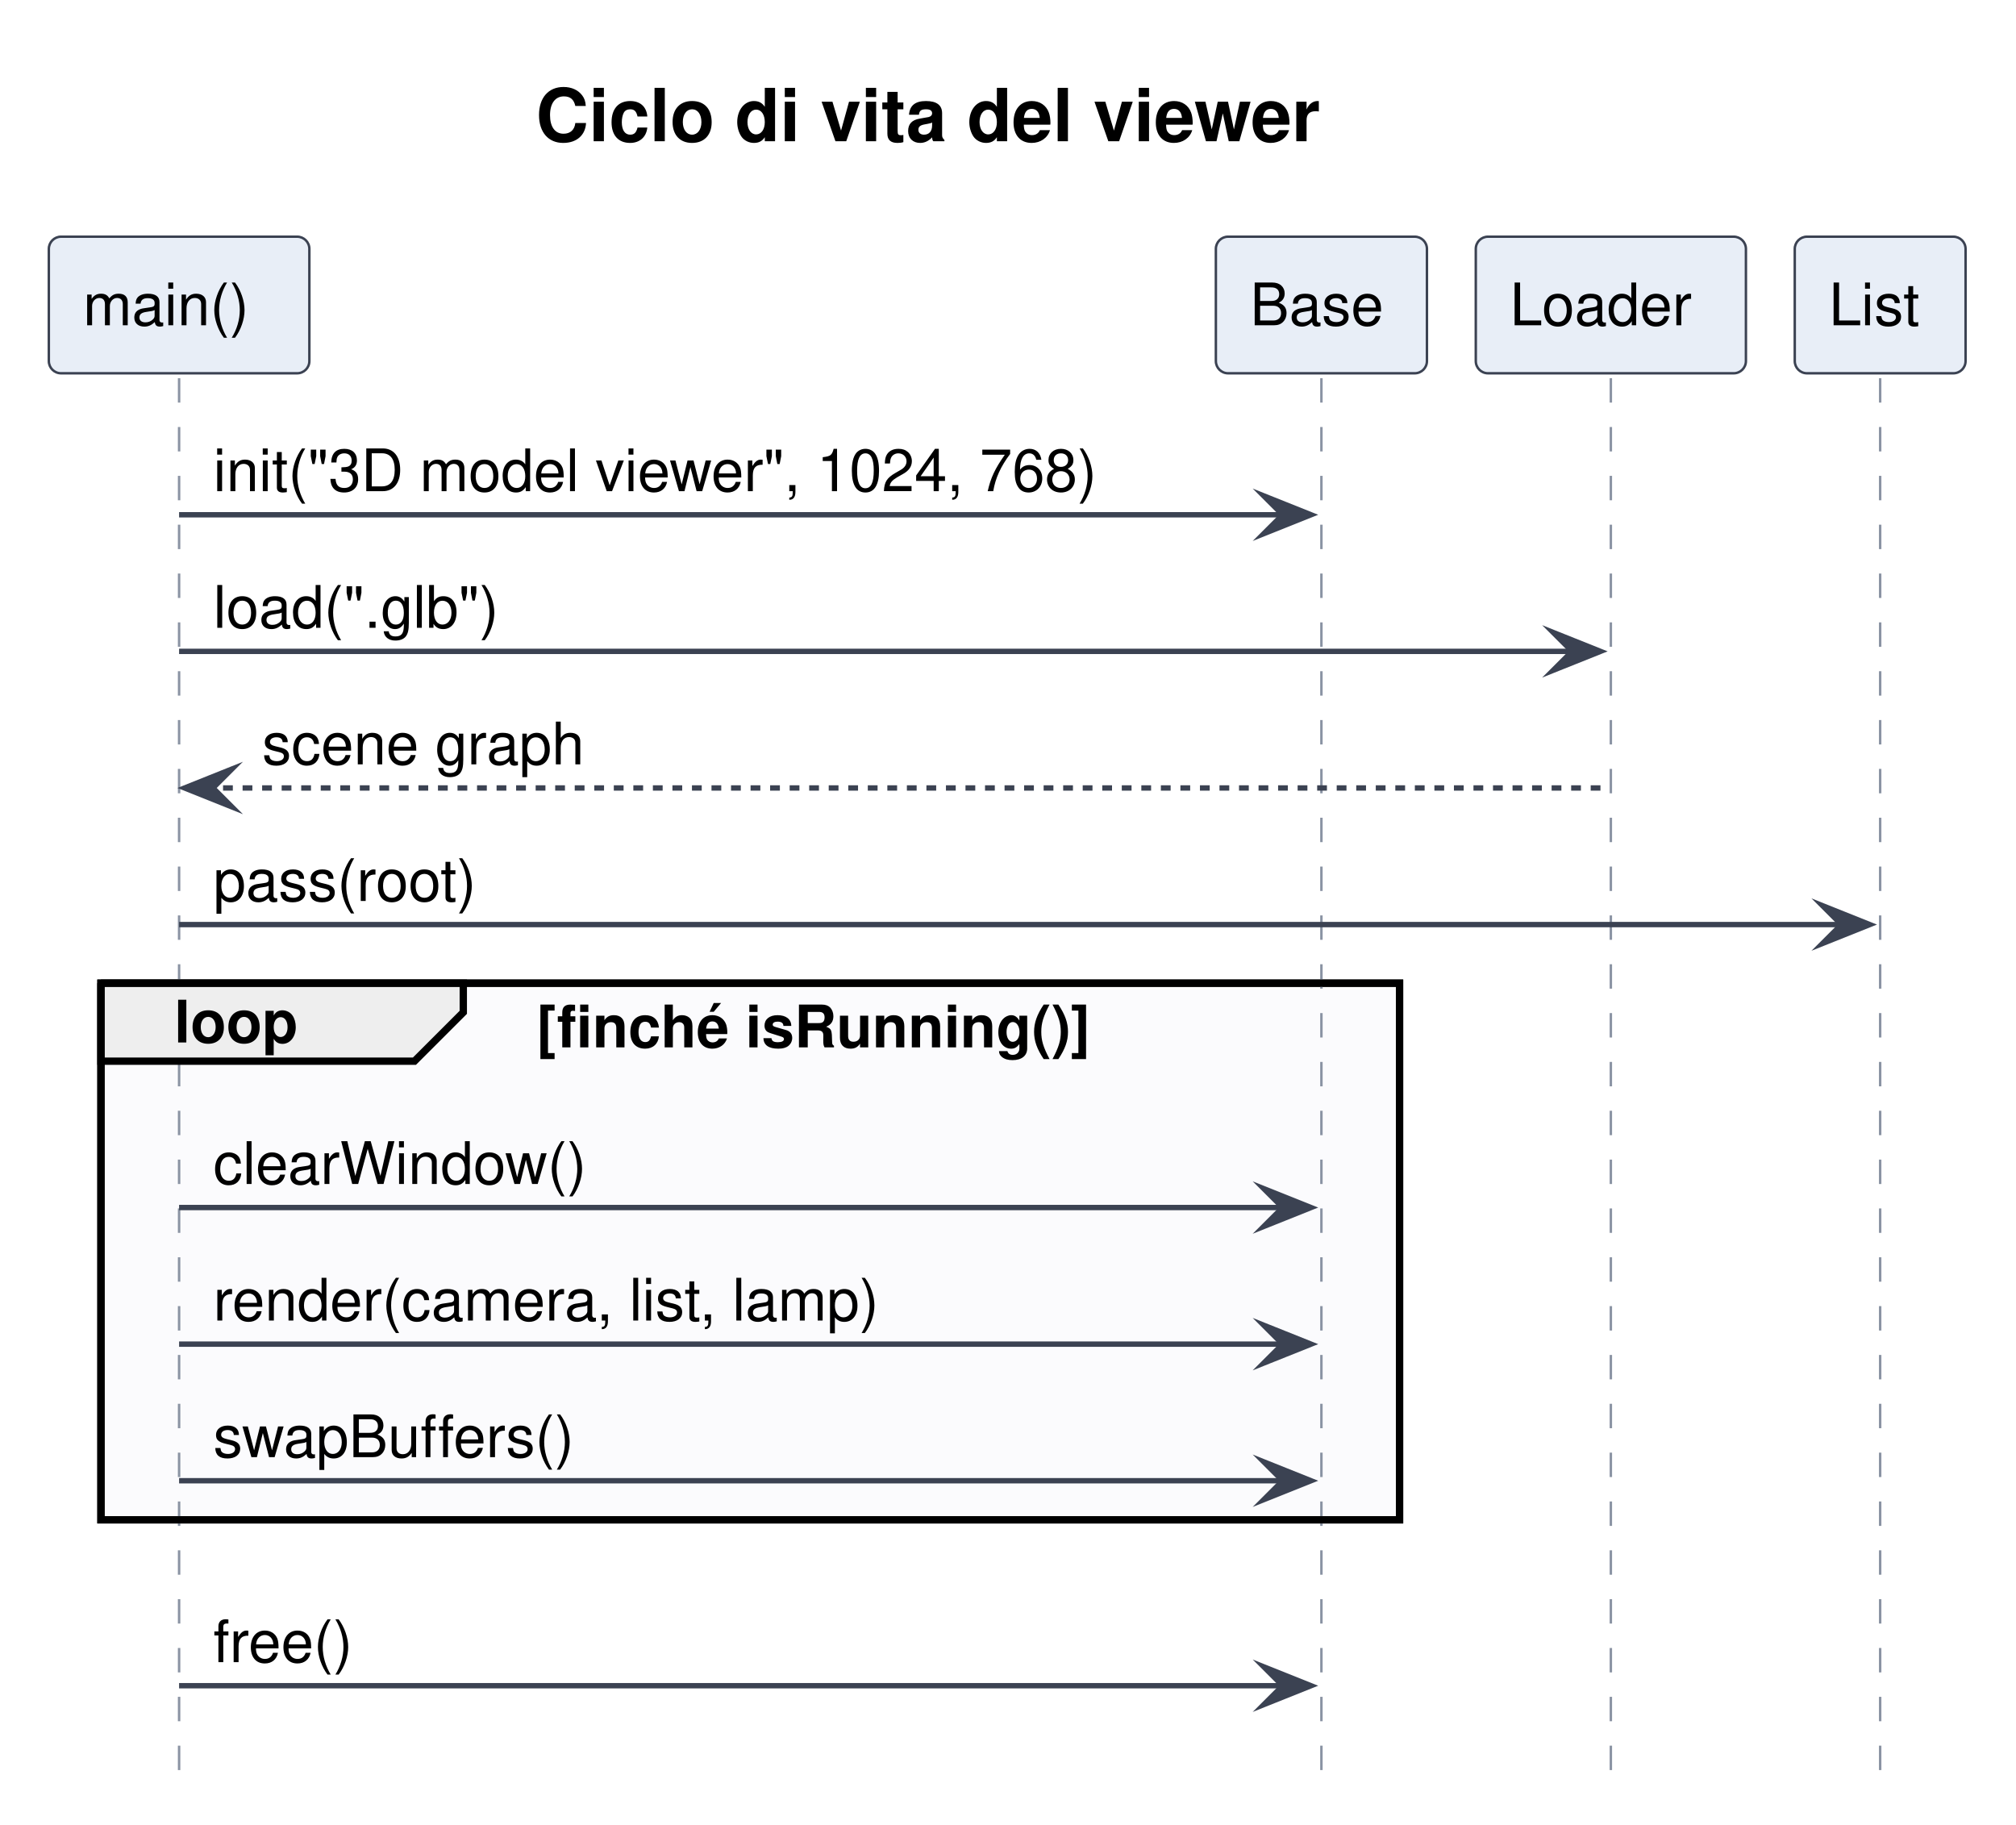
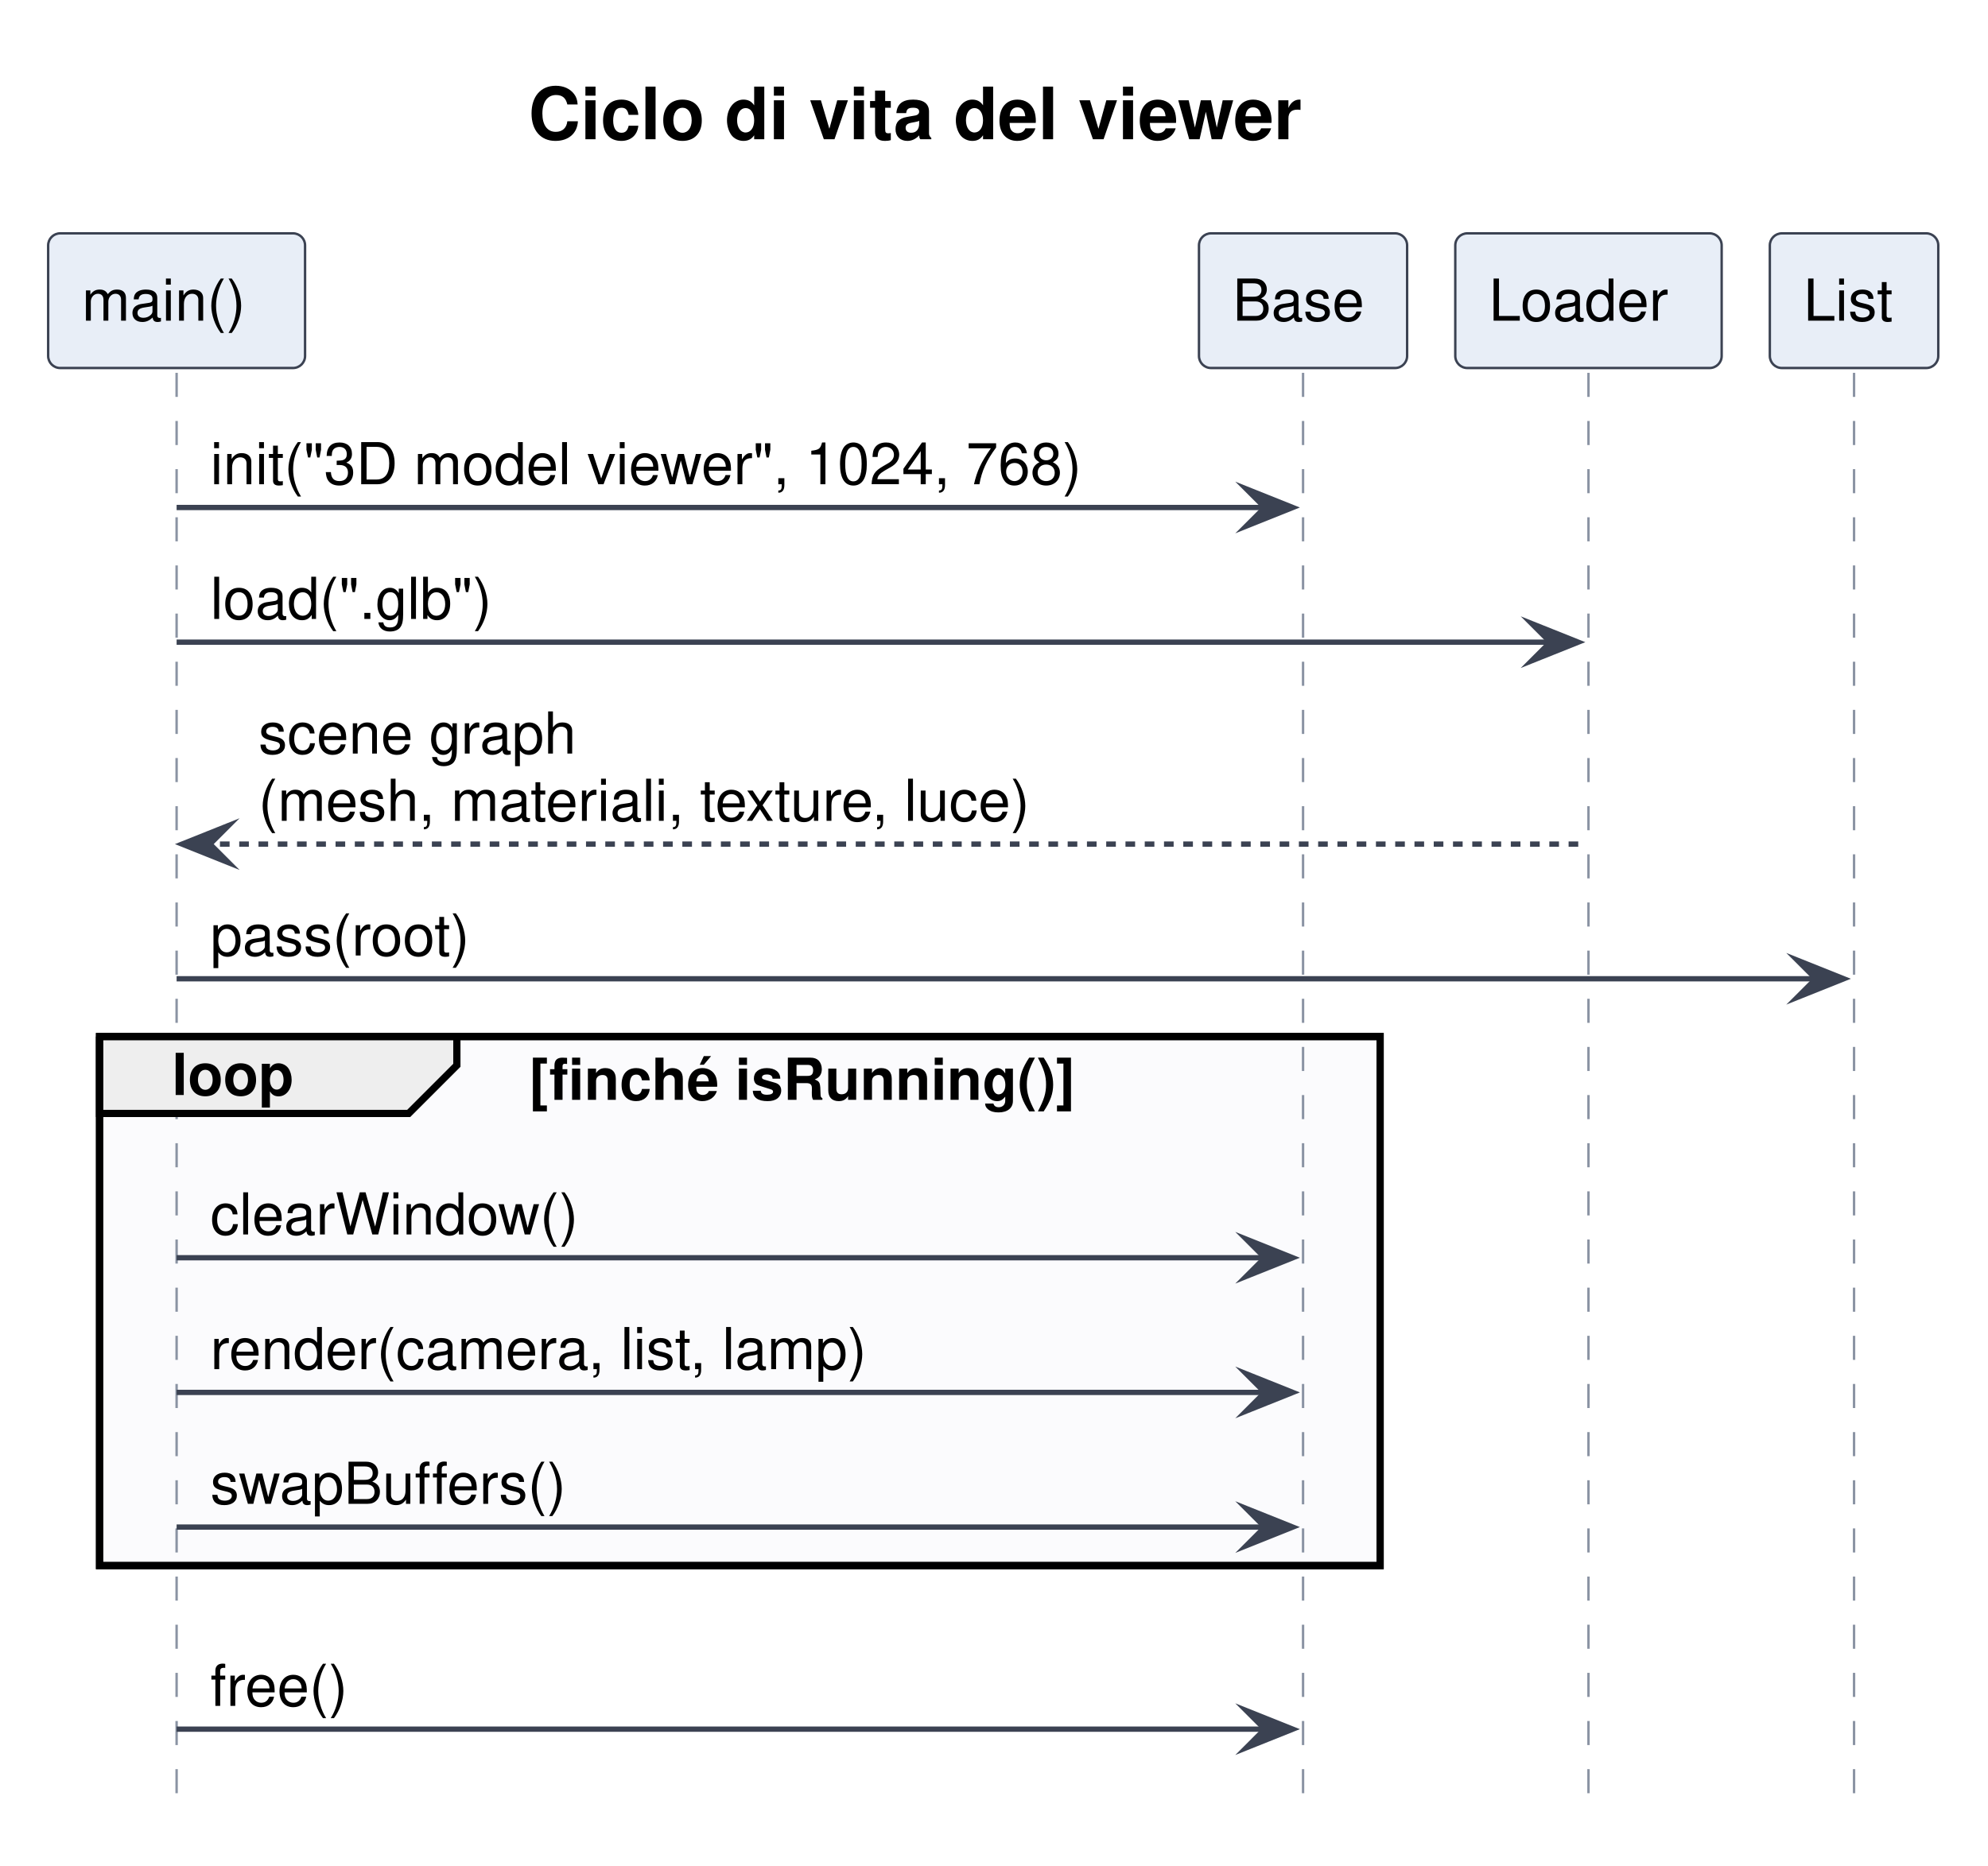
- <svg xmlns="http://www.w3.org/2000/svg" version="1.1" data-diagram-type="SEQUENCE" style="width:473px;height:428px;background:#FFFFFF;" width="473.229px" height="428.542px" viewBox="0 0 473 428" zoomAndPan="magnify" preserveAspectRatio="none" contentStyleType="text/css">
+ <svg xmlns="http://www.w3.org/2000/svg" version="1.1" data-diagram-type="SEQUENCE" style="width:473px;height:444px;background:#FFFFFF;" width="473.229px" height="444.583px" viewBox="0 0 473 444" zoomAndPan="magnify" preserveAspectRatio="none" contentStyleType="text/css">
  <defs />
  <g font-family="sans-serif" lengthAdjust="spacing">
    <g class="title" data-source-line="2">
      <text x="125.717" y="33.141" fill="#000" font-size="17.188" textLength="220.047" font-weight="700" font-family="Helvetica">Ciclo di vita del viewer</text>
    </g>
-     <rect x="23.688" y="230.662" width="304.678" height="125.898" fill="#FBFBFD" style="stroke:#FBFBFD;stroke-width:1.146;" />
-     <rect x="23.688" y="230.662" width="304.678" height="125.898" fill="none" style="stroke:#000;stroke-width:1.719;" />
+     <rect x="23.688" y="246.667" width="304.678" height="125.898" fill="#FBFBFD" style="stroke:#FBFBFD;stroke-width:1.146;" />
+     <rect x="23.688" y="246.667" width="304.678" height="125.898" fill="none" style="stroke:#000;stroke-width:1.719;" />
    <g class="participant-lifeline" data-qualified-name="main" data-entity-uid="part1" id="part1-lifeline" data-source-line="5">
      <g>
-         <rect x="38.011" y="88.722" width="9.167" height="327.386" fill="#000" fill-opacity="0" />
-         <line x1="42.021" y1="88.722" x2="42.021" y2="416.108" style="stroke:#8A93A3;stroke-width:0.573;stroke-dasharray:5.729,5.729;" />
+         <rect x="38.011" y="88.722" width="9.167" height="343.392" fill="#000" fill-opacity="0" />
+         <line x1="42.021" y1="88.722" x2="42.021" y2="432.113" style="stroke:#8A93A3;stroke-width:0.573;stroke-dasharray:5.729,5.729;" />
      </g>
    </g>
    <g class="participant-lifeline" data-qualified-name="eng" data-entity-uid="part2" id="part2-lifeline" data-source-line="6">
      <g>
-         <rect x="306.021" y="88.722" width="9.167" height="327.386" fill="#000" fill-opacity="0" />
-         <line x1="310.032" y1="88.722" x2="310.032" y2="416.108" style="stroke:#8A93A3;stroke-width:0.573;stroke-dasharray:5.729,5.729;" />
+         <rect x="306.021" y="88.722" width="9.167" height="343.392" fill="#000" fill-opacity="0" />
+         <line x1="310.032" y1="88.722" x2="310.032" y2="432.113" style="stroke:#8A93A3;stroke-width:0.573;stroke-dasharray:5.729,5.729;" />
      </g>
    </g>
    <g class="participant-lifeline" data-qualified-name="loader" data-entity-uid="part3" id="part3-lifeline" data-source-line="7">
      <g>
-         <rect x="373.932" y="88.722" width="9.167" height="327.386" fill="#000" fill-opacity="0" />
-         <line x1="377.943" y1="88.722" x2="377.943" y2="416.108" style="stroke:#8A93A3;stroke-width:0.573;stroke-dasharray:5.729,5.729;" />
+         <rect x="373.932" y="88.722" width="9.167" height="343.392" fill="#000" fill-opacity="0" />
+         <line x1="377.943" y1="88.722" x2="377.943" y2="432.113" style="stroke:#8A93A3;stroke-width:0.573;stroke-dasharray:5.729,5.729;" />
      </g>
    </g>
    <g class="participant-lifeline" data-qualified-name="list" data-entity-uid="part4" id="part4-lifeline" data-source-line="8">
      <g>
-         <rect x="437.12" y="88.722" width="9.167" height="327.386" fill="#000" fill-opacity="0" />
-         <line x1="441.13" y1="88.722" x2="441.13" y2="416.108" style="stroke:#8A93A3;stroke-width:0.573;stroke-dasharray:5.729,5.729;" />
+         <rect x="437.12" y="88.722" width="9.167" height="343.392" fill="#000" fill-opacity="0" />
+         <line x1="441.13" y1="88.722" x2="441.13" y2="432.113" style="stroke:#8A93A3;stroke-width:0.573;stroke-dasharray:5.729,5.729;" />
      </g>
    </g>
    <g class="participant participant-head" data-qualified-name="main" data-entity-uid="part1" id="part1-head" data-source-line="5">
      <rect x="11.458" y="55.528" width="61.125" height="32.048" fill="#E8EEF7" style="stroke:#3B4252;stroke-width:0.573;" rx="2.865" ry="2.865" />
      <text x="19.479" y="76.312" fill="#000" font-size="13.75" textLength="45.084" font-family="Helvetica">main()</text>
    </g>
    <g class="participant participant-head" data-qualified-name="eng" data-entity-uid="part2" id="part2-head" data-source-line="6">
      <rect x="285.27" y="55.528" width="49.524" height="32.048" fill="#E8EEF7" style="stroke:#3B4252;stroke-width:0.573;" rx="2.865" ry="2.865" />
      <text x="293.291" y="76.312" fill="#000" font-size="13.75" textLength="33.482" font-family="Helvetica">Base</text>
    </g>
    <g class="participant participant-head" data-qualified-name="loader" data-entity-uid="part3" id="part3-head" data-source-line="7">
      <rect x="346.252" y="55.528" width="63.381" height="32.048" fill="#E8EEF7" style="stroke:#3B4252;stroke-width:0.573;" rx="2.865" ry="2.865" />
      <text x="354.273" y="76.312" fill="#000" font-size="13.75" textLength="47.339" font-family="Helvetica">Loader</text>
    </g>
    <g class="participant participant-head" data-qualified-name="list" data-entity-uid="part4" id="part4-head" data-source-line="8">
      <rect x="421.092" y="55.528" width="40.077" height="32.048" fill="#E8EEF7" style="stroke:#3B4252;stroke-width:0.573;" rx="2.865" ry="2.865" />
      <text x="429.112" y="76.312" fill="#000" font-size="13.75" textLength="24.036" font-family="Helvetica">List</text>
    </g>
    <g class="message" data-entity-1="part1" data-entity-2="part2" id="msg1" data-source-line="10">
      <polygon points="296.282,116.186,307.74,120.769,296.282,125.352,300.865,120.769" fill="#3B4252" style="stroke:#3B4252;stroke-width:1.146;stroke-linejoin:miter;stroke-miterlimit:10;" />
      <line x1="42.021" y1="120.769" x2="303.157" y2="120.769" style="stroke:#3B4252;stroke-width:1.26;" />
      <text x="50.042" y="115.235" fill="#000" font-size="13.75" textLength="240.511" font-family="Helvetica">init("3D model viewer", 1024, 768)</text>
    </g>
    <g class="message" data-entity-1="part1" data-entity-2="part3" id="msg2" data-source-line="11">
      <polygon points="364.193,148.233,375.651,152.817,364.193,157.4,368.776,152.817" fill="#3B4252" style="stroke:#3B4252;stroke-width:1.146;stroke-linejoin:miter;stroke-miterlimit:10;" />
      <line x1="42.021" y1="152.817" x2="371.068" y2="152.817" style="stroke:#3B4252;stroke-width:1.26;" />
      <text x="50.042" y="147.282" fill="#000" font-size="13.75" textLength="78.411" font-family="Helvetica">load(".glb")</text>
    </g>
    <g class="message" data-entity-1="part3" data-entity-2="part1" id="msg3" data-source-line="12">
-       <polygon points="54.625,180.281,43.167,184.864,54.625,189.447,50.042,184.864" fill="#3B4252" style="stroke:#3B4252;stroke-width:1.146;stroke-linejoin:miter;stroke-miterlimit:10;" />
-       <line x1="47.75" y1="184.864" x2="376.797" y2="184.864" style="stroke:#3B4252;stroke-width:1.26;stroke-dasharray:2.292,2.292;" />
+       <polygon points="54.625,196.287,43.167,200.87,54.625,205.453,50.042,200.87" fill="#3B4252" style="stroke:#3B4252;stroke-width:1.146;stroke-linejoin:miter;stroke-miterlimit:10;" />
+       <line x1="47.75" y1="200.87" x2="376.797" y2="200.87" style="stroke:#3B4252;stroke-width:1.26;stroke-dasharray:2.292,2.292;" />
      <text x="61.5" y="179.33" fill="#000" font-size="13.75" textLength="84.977" font-family="Helvetica">scene graph</text>
+       <text x="61.5" y="195.335" fill="#000" font-size="13.75" textLength="214.656" font-family="Helvetica">(mesh, materiali, texture, luce)</text>
    </g>
    <g class="message" data-entity-1="part1" data-entity-2="part4" id="msg4" data-source-line="13">
-       <polygon points="427.38,212.328,438.839,216.912,427.38,221.495,431.964,216.912" fill="#3B4252" style="stroke:#3B4252;stroke-width:1.146;stroke-linejoin:miter;stroke-miterlimit:10;" />
-       <line x1="42.021" y1="216.912" x2="434.255" y2="216.912" style="stroke:#3B4252;stroke-width:1.26;" />
-       <text x="50.042" y="211.377" fill="#000" font-size="13.75" textLength="70.079" font-family="Helvetica">pass(root)</text>
+       <polygon points="427.38,228.334,438.839,232.917,427.38,237.501,431.964,232.917" fill="#3B4252" style="stroke:#3B4252;stroke-width:1.146;stroke-linejoin:miter;stroke-miterlimit:10;" />
+       <line x1="42.021" y1="232.917" x2="434.255" y2="232.917" style="stroke:#3B4252;stroke-width:1.26;" />
+       <text x="50.042" y="227.383" fill="#000" font-size="13.75" textLength="70.079" font-family="Helvetica">pass(root)</text>
    </g>
-     <path d="M23.688,230.662 L108.699,230.662 L108.699,237.501 L97.24,248.959 L23.688,248.959 L23.688,230.662" style="stroke:#000;stroke-width:1.719;" fill="#EEE" />
-     <rect x="23.688" y="230.662" width="304.678" height="125.898" fill="none" style="stroke:#000;stroke-width:1.719;" />
-     <text x="40.875" y="244.571" fill="#000" font-size="13.75" textLength="33.448" font-weight="700" font-family="Helvetica">loop</text>
-     <text x="125.886" y="245.716" fill="#000" font-size="13.75" textLength="154.869" font-weight="700" font-family="Helvetica">[finché isRunning()]</text>
+     <path d="M23.688,246.667 L108.699,246.667 L108.699,253.507 L97.24,264.965 L23.688,264.965 L23.688,246.667" style="stroke:#000;stroke-width:1.719;" fill="#EEE" />
+     <rect x="23.688" y="246.667" width="304.678" height="125.898" fill="none" style="stroke:#000;stroke-width:1.719;" />
+     <text x="40.875" y="260.576" fill="#000" font-size="13.75" textLength="33.448" font-weight="700" font-family="Helvetica">loop</text>
+     <text x="125.886" y="261.722" fill="#000" font-size="13.75" textLength="154.869" font-weight="700" font-family="Helvetica">[finché isRunning()]</text>
    <g class="message" data-entity-1="part1" data-entity-2="part2" id="msg5" data-source-line="15">
-       <polygon points="296.282,278.715,307.74,283.298,296.282,287.882,300.865,283.298" fill="#3B4252" style="stroke:#3B4252;stroke-width:1.146;stroke-linejoin:miter;stroke-miterlimit:10;" />
-       <line x1="42.021" y1="283.298" x2="303.157" y2="283.298" style="stroke:#3B4252;stroke-width:1.26;" />
-       <text x="50.042" y="277.764" fill="#000" font-size="13.75" textLength="99.164" font-family="Helvetica">clearWindow()</text>
+       <polygon points="296.282,294.721,307.74,299.304,296.282,303.888,300.865,299.304" fill="#3B4252" style="stroke:#3B4252;stroke-width:1.146;stroke-linejoin:miter;stroke-miterlimit:10;" />
+       <line x1="42.021" y1="299.304" x2="303.157" y2="299.304" style="stroke:#3B4252;stroke-width:1.26;" />
+       <text x="50.042" y="293.77" fill="#000" font-size="13.75" textLength="99.164" font-family="Helvetica">clearWindow()</text>
    </g>
    <g class="message" data-entity-1="part1" data-entity-2="part2" id="msg6" data-source-line="16">
-       <polygon points="296.282,310.763,307.74,315.346,296.282,319.929,300.865,315.346" fill="#3B4252" style="stroke:#3B4252;stroke-width:1.146;stroke-linejoin:miter;stroke-miterlimit:10;" />
-       <line x1="42.021" y1="315.346" x2="303.157" y2="315.346" style="stroke:#3B4252;stroke-width:1.26;" />
-       <text x="50.042" y="309.811" fill="#000" font-size="13.75" textLength="180.361" font-family="Helvetica">render(camera, list, lamp)</text>
+       <polygon points="296.282,326.768,307.74,331.352,296.282,335.935,300.865,331.352" fill="#3B4252" style="stroke:#3B4252;stroke-width:1.146;stroke-linejoin:miter;stroke-miterlimit:10;" />
+       <line x1="42.021" y1="331.352" x2="303.157" y2="331.352" style="stroke:#3B4252;stroke-width:1.26;" />
+       <text x="50.042" y="325.817" fill="#000" font-size="13.75" textLength="180.361" font-family="Helvetica">render(camera, list, lamp)</text>
    </g>
    <g class="message" data-entity-1="part1" data-entity-2="part2" id="msg7" data-source-line="17">
-       <polygon points="296.282,342.81,307.74,347.393,296.282,351.977,300.865,347.393" fill="#3B4252" style="stroke:#3B4252;stroke-width:1.146;stroke-linejoin:miter;stroke-miterlimit:10;" />
-       <line x1="42.021" y1="347.393" x2="303.157" y2="347.393" style="stroke:#3B4252;stroke-width:1.26;" />
-       <text x="50.042" y="341.859" fill="#000" font-size="13.75" textLength="95.397" font-family="Helvetica">swapBuffers()</text>
+       <polygon points="296.282,358.816,307.74,363.399,296.282,367.983,300.865,363.399" fill="#3B4252" style="stroke:#3B4252;stroke-width:1.146;stroke-linejoin:miter;stroke-miterlimit:10;" />
+       <line x1="42.021" y1="363.399" x2="303.157" y2="363.399" style="stroke:#3B4252;stroke-width:1.26;" />
+       <text x="50.042" y="357.865" fill="#000" font-size="13.75" textLength="95.397" font-family="Helvetica">swapBuffers()</text>
    </g>
    <g class="message" data-entity-1="part1" data-entity-2="part2" id="msg8" data-source-line="19">
-       <polygon points="296.282,390.899,307.74,395.483,296.282,400.066,300.865,395.483" fill="#3B4252" style="stroke:#3B4252;stroke-width:1.146;stroke-linejoin:miter;stroke-miterlimit:10;" />
-       <line x1="42.021" y1="395.483" x2="303.157" y2="395.483" style="stroke:#3B4252;stroke-width:1.26;" />
-       <text x="50.042" y="389.948" fill="#000" font-size="13.75" textLength="38.141" font-family="Helvetica">free()</text>
+       <polygon points="296.282,406.905,307.74,411.488,296.282,416.072,300.865,411.488" fill="#3B4252" style="stroke:#3B4252;stroke-width:1.146;stroke-linejoin:miter;stroke-miterlimit:10;" />
+       <line x1="42.021" y1="411.488" x2="303.157" y2="411.488" style="stroke:#3B4252;stroke-width:1.26;" />
+       <text x="50.042" y="405.954" fill="#000" font-size="13.75" textLength="38.141" font-family="Helvetica">free()</text>
    </g>
  </g>
</svg>
